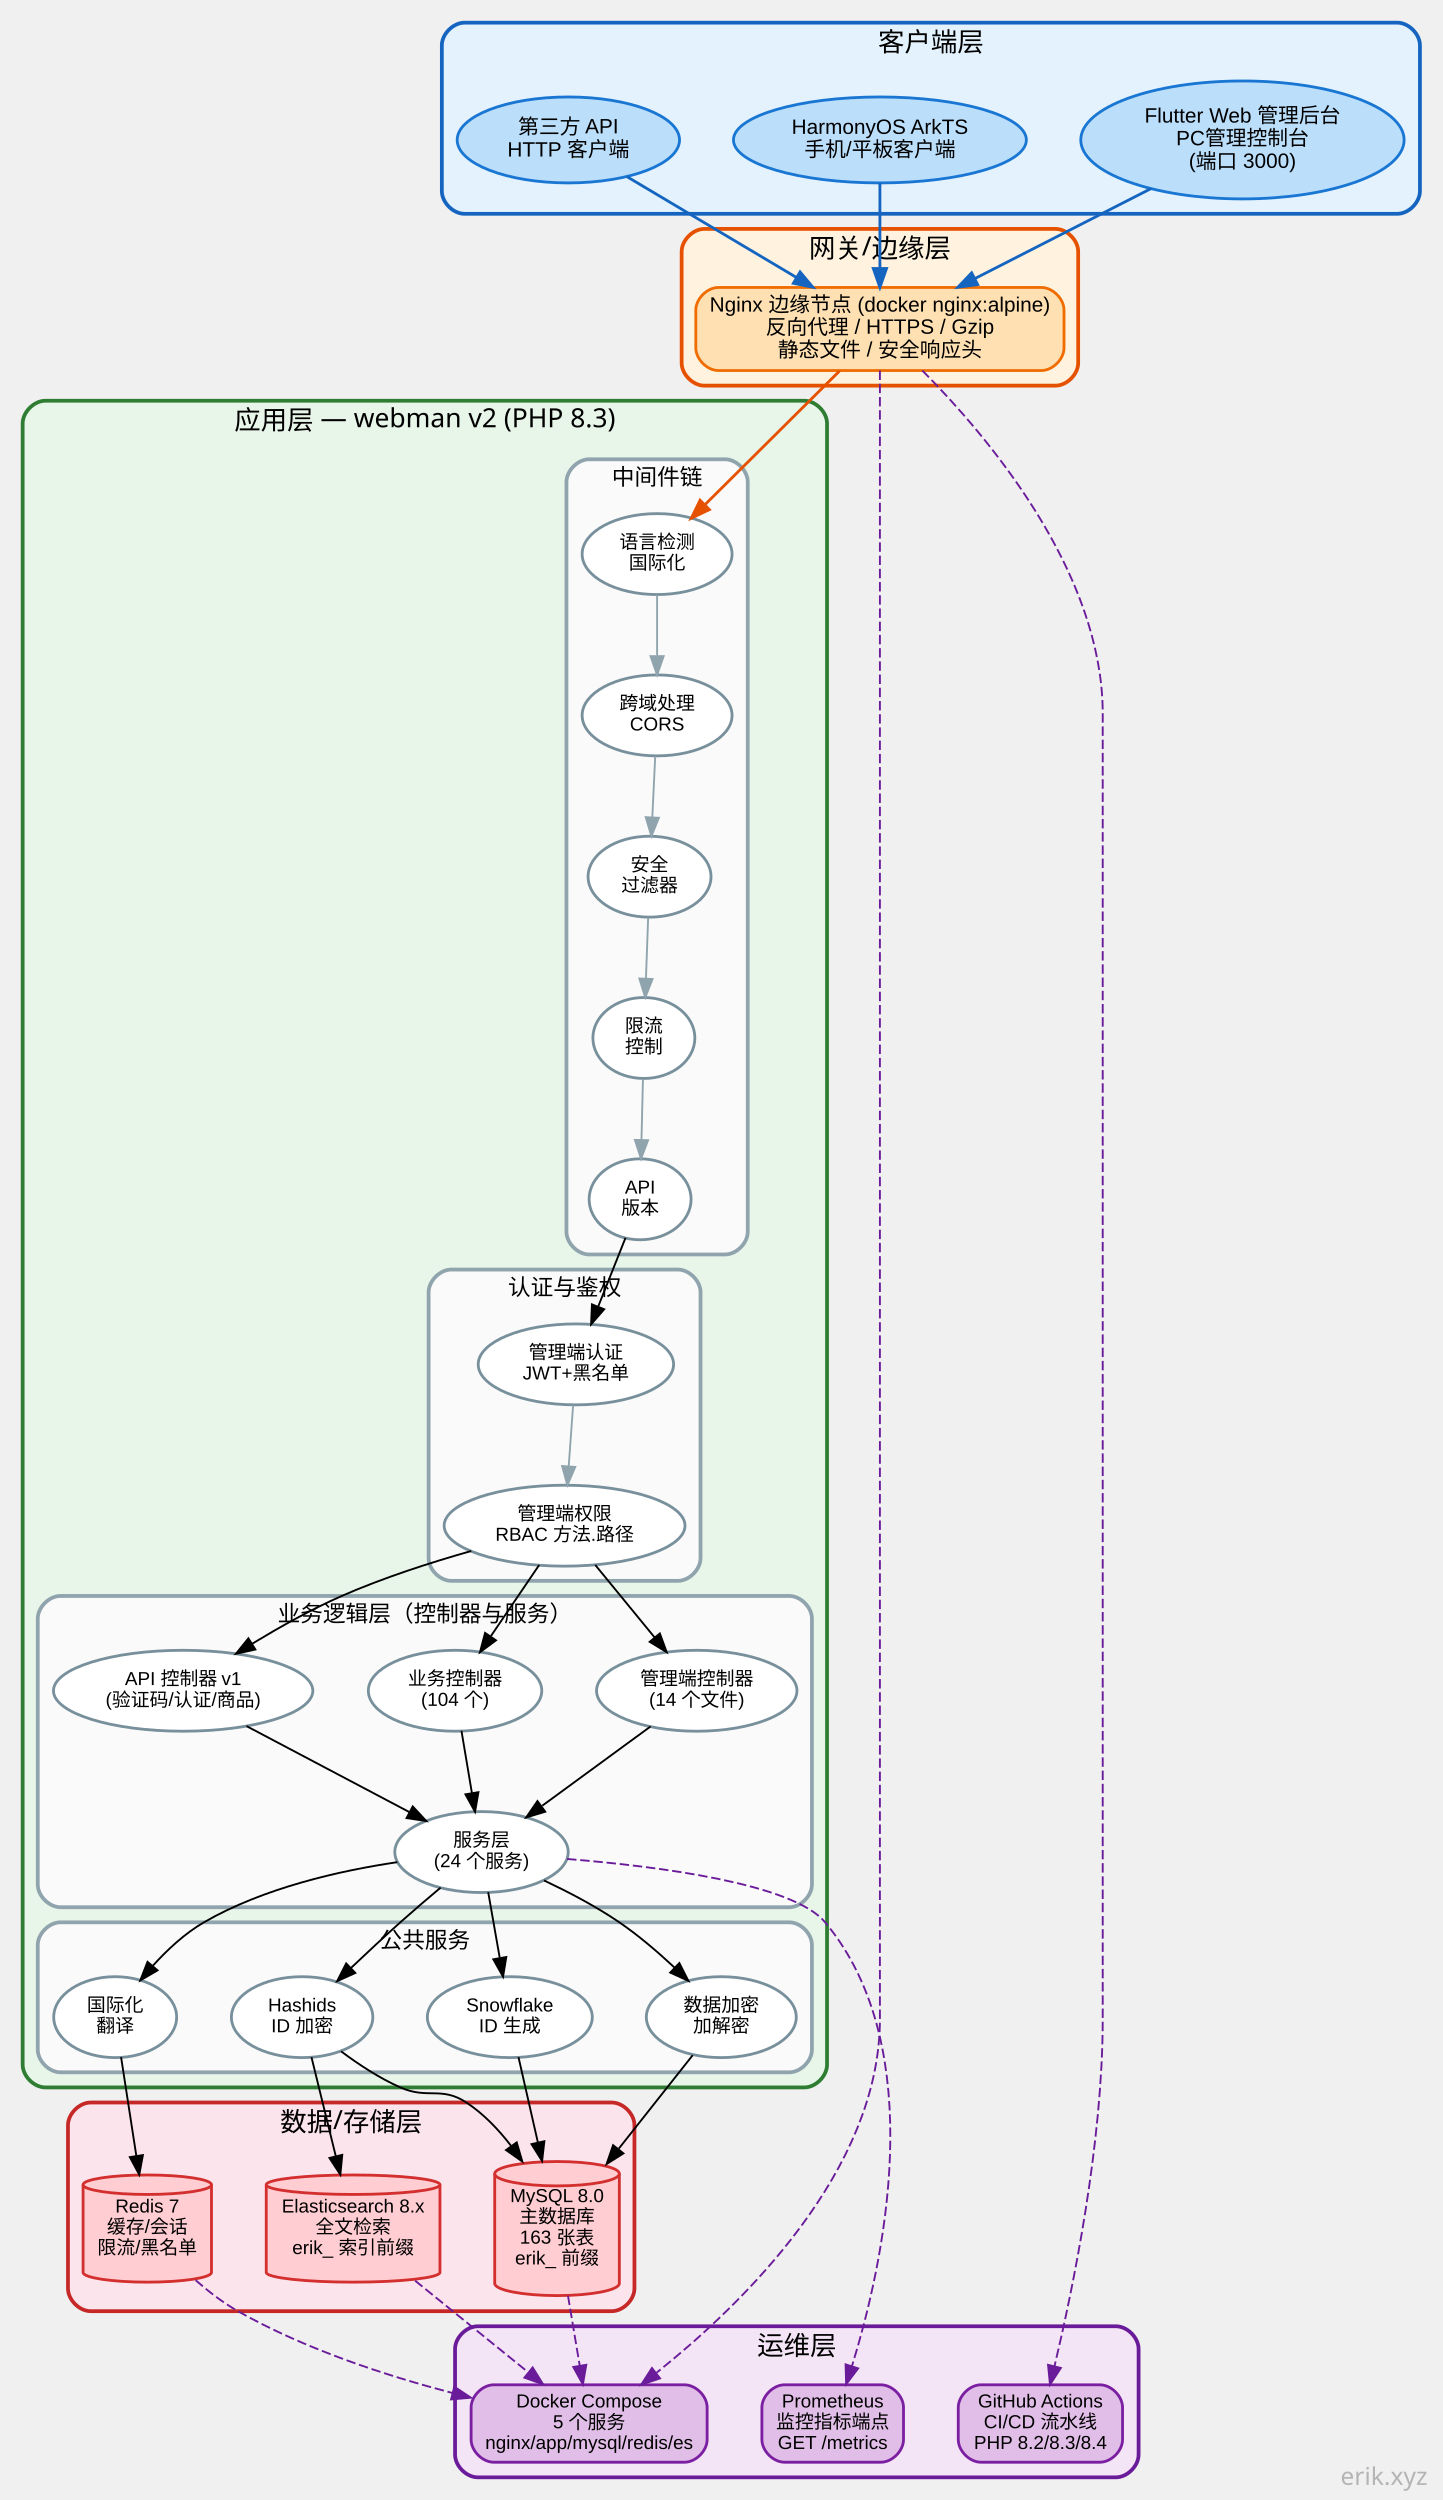
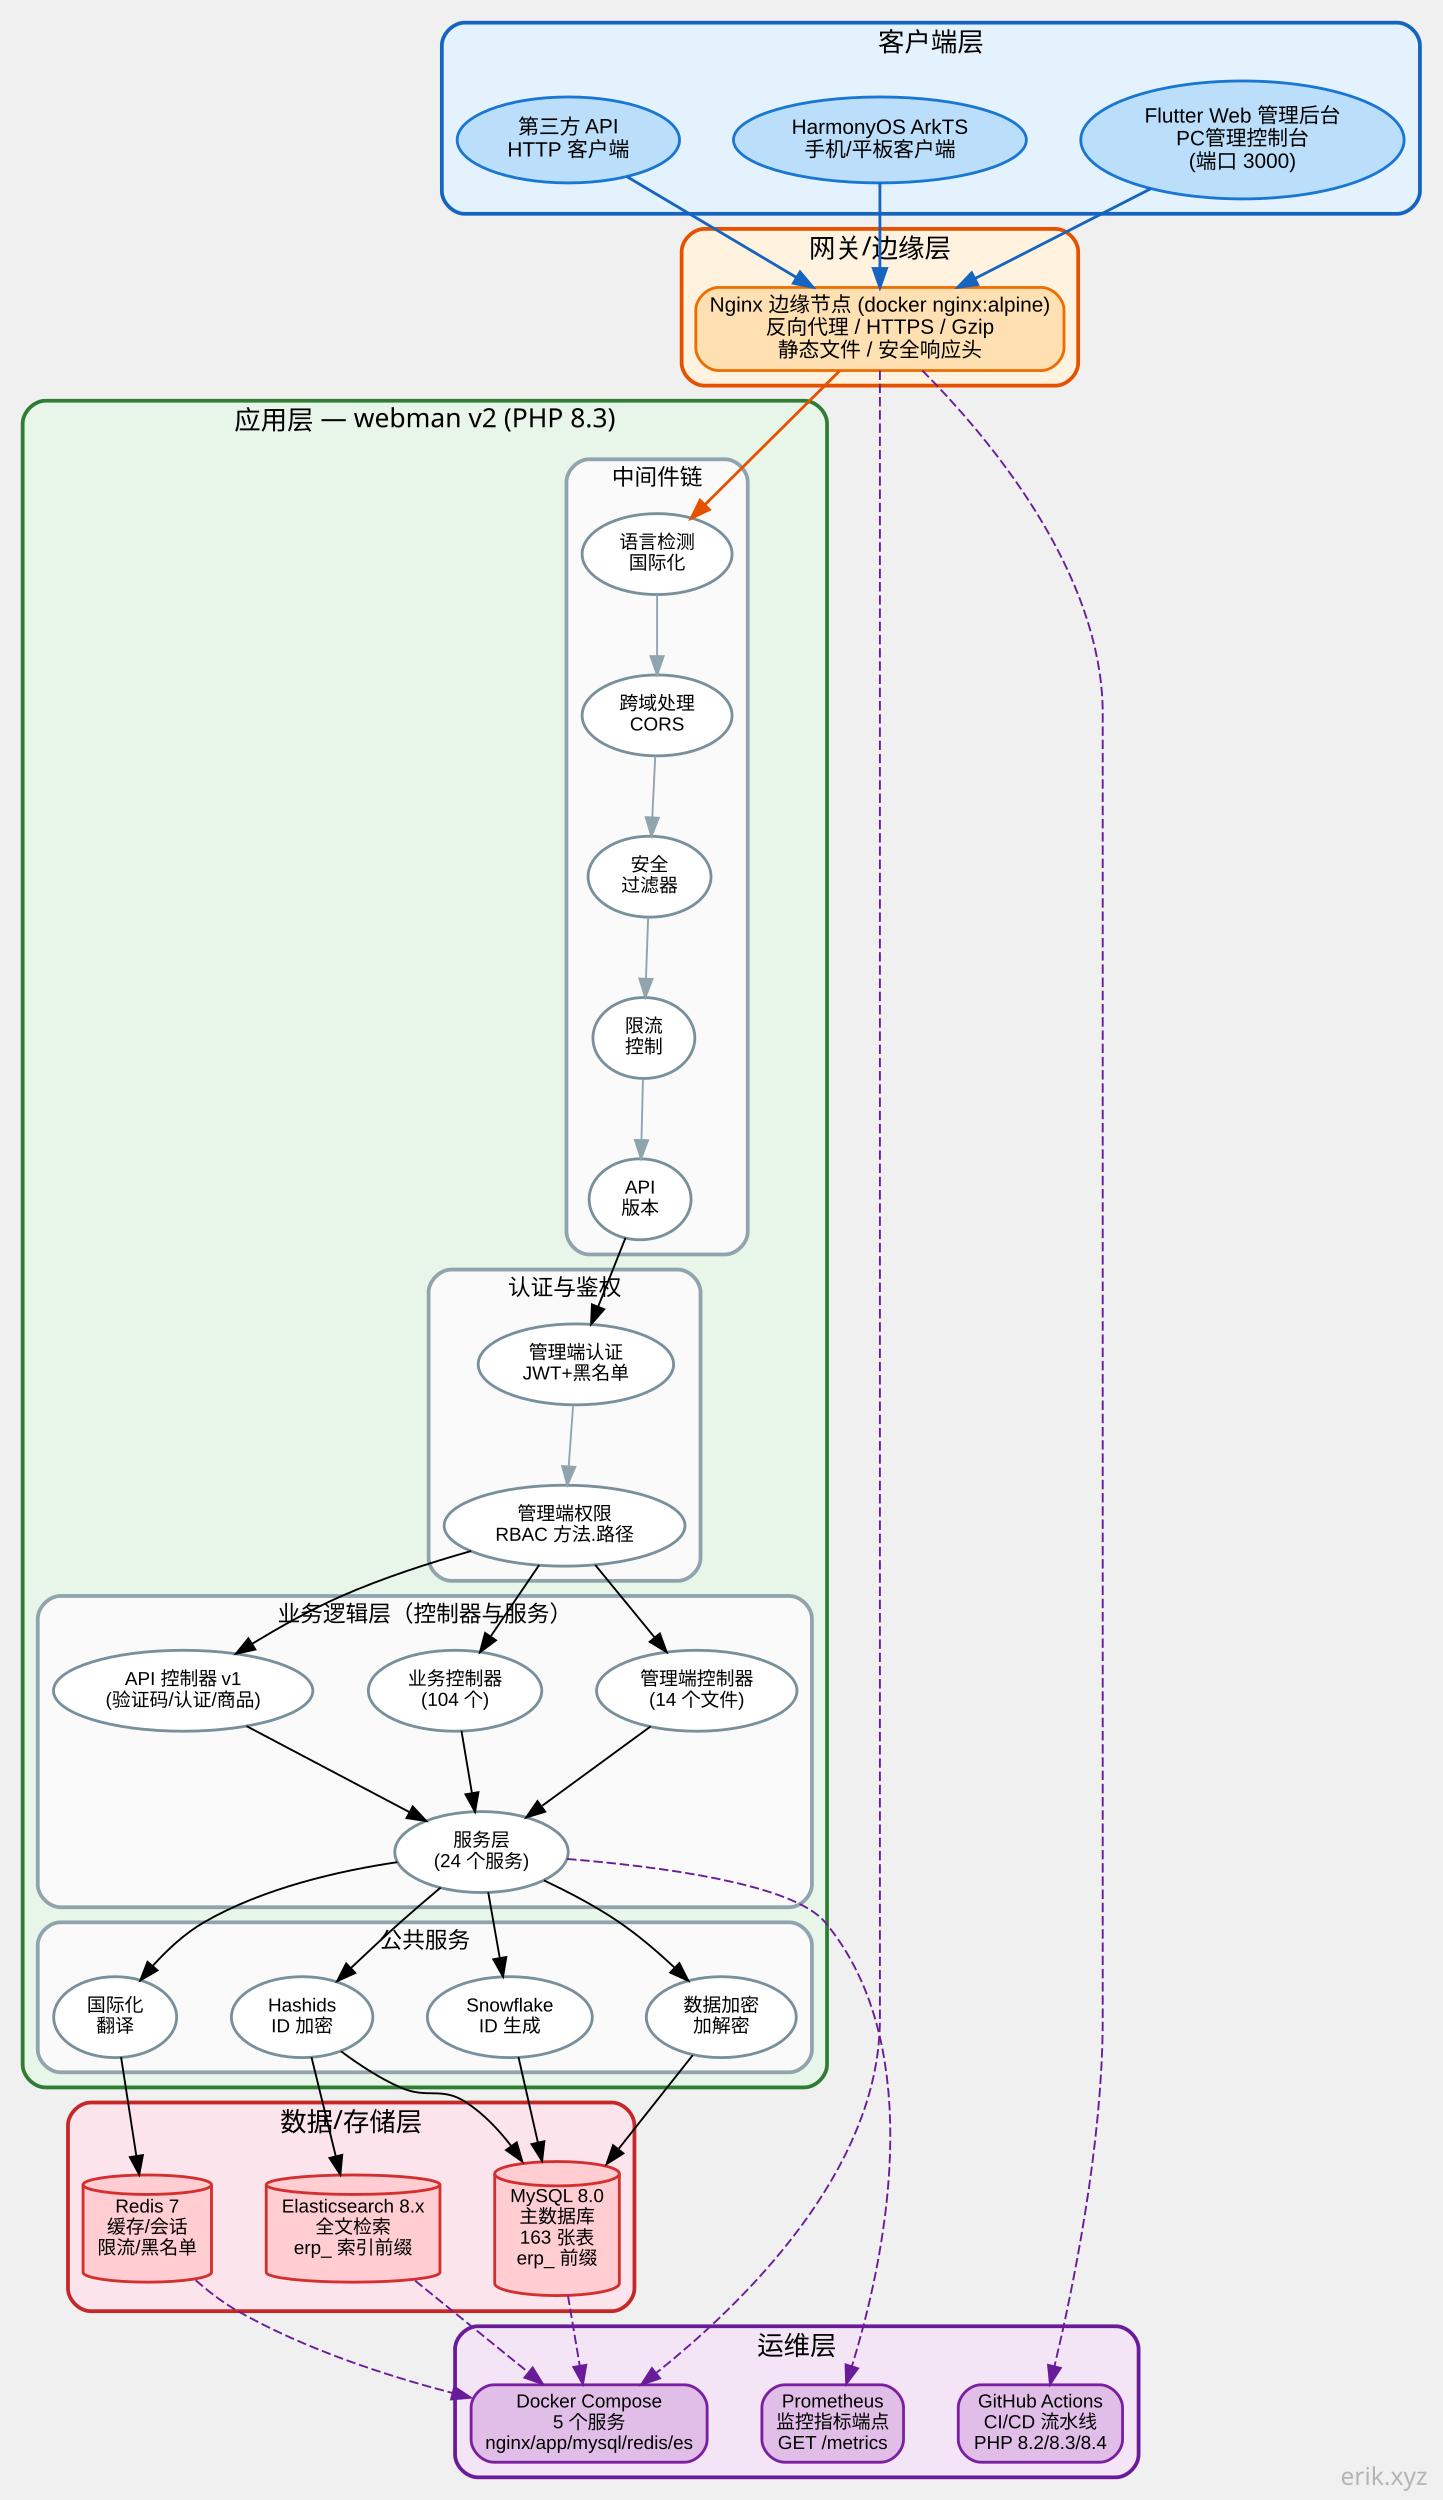
<svg xmlns="http://www.w3.org/2000/svg" width="764pt" height="1324pt" viewBox="0.00 0.00 764.00 1323.99">
  <g id="graph0" class="graph" transform="scale(1 1) rotate(0) translate(4 1319.99)">
    <g id="clust1" class="cluster">
      <path fill="#e3f2fd" stroke="#1565c0" stroke-width="2" d="M242,-1206.76C242,-1206.76 736,-1206.76 736,-1206.76 742,-1206.76 748,-1212.76 748,-1218.76 748,-1218.76 748,-1295.99 748,-1295.99 748,-1301.99 742,-1307.99 736,-1307.99 736,-1307.99 242,-1307.99 242,-1307.99 236,-1307.99 230,-1301.99 230,-1295.99 230,-1295.99 230,-1218.76 230,-1218.76 230,-1212.76 236,-1206.76 242,-1206.76" />
      <text text-anchor="middle" x="489" y="-1292.79" font-family="Arial Bold" font-size="14.00">客户端层</text>
    </g>
    <g id="clust2" class="cluster">
      <path fill="#fff3e0" stroke="#e65100" stroke-width="2" d="M369,-1115.76C369,-1115.76 555,-1115.76 555,-1115.76 561,-1115.76 567,-1121.76 567,-1127.76 567,-1127.76 567,-1186.76 567,-1186.76 567,-1192.76 561,-1198.76 555,-1198.76 555,-1198.76 369,-1198.76 369,-1198.76 363,-1198.76 357,-1192.76 357,-1186.76 357,-1186.76 357,-1127.76 357,-1127.76 357,-1121.76 363,-1115.76 369,-1115.76" />
      <text text-anchor="middle" x="462" y="-1183.56" font-family="Arial Bold" font-size="14.00">网关/边缘层</text>
    </g>
    <g id="clust3" class="cluster">
      <path fill="#e8f5e9" stroke="#2e7d32" stroke-width="2" d="M20,-214.5C20,-214.5 422,-214.5 422,-214.5 428,-214.5 434,-220.5 434,-226.5 434,-226.5 434,-1095.76 434,-1095.76 434,-1101.76 428,-1107.76 422,-1107.76 422,-1107.76 20,-1107.76 20,-1107.76 14,-1107.76 8,-1101.76 8,-1095.76 8,-1095.76 8,-226.5 8,-226.5 8,-220.5 14,-214.5 20,-214.5" />
      <text text-anchor="middle" x="221" y="-1092.56" font-family="Arial Bold" font-size="14.00">应用层 — webman v2 (PHP 8.3)</text>
    </g>
    <g id="clust4" class="cluster">
      <path fill="#fafafa" stroke="#90a4ae" stroke-width="2" d="M308,-655.63C308,-655.63 380,-655.63 380,-655.63 386,-655.63 392,-661.63 392,-667.63 392,-667.63 392,-1064.76 392,-1064.76 392,-1070.76 386,-1076.76 380,-1076.76 380,-1076.76 308,-1076.76 308,-1076.76 302,-1076.76 296,-1070.76 296,-1064.76 296,-1064.76 296,-667.63 296,-667.63 296,-661.63 302,-655.63 308,-655.63" />
      <text text-anchor="middle" x="344" y="-1063.16" font-family="Arial Bold" font-size="12.00">中间件链</text>
    </g>
    <g id="clust5" class="cluster">
      <path fill="#fafafa" stroke="#90a4ae" stroke-width="2" d="M235,-482.78C235,-482.78 355,-482.78 355,-482.78 361,-482.78 367,-488.78 367,-494.78 367,-494.78 367,-635.63 367,-635.63 367,-641.63 361,-647.63 355,-647.63 355,-647.63 235,-647.63 235,-647.63 229,-647.63 223,-641.63 223,-635.63 223,-635.63 223,-494.78 223,-494.78 223,-488.78 229,-482.78 235,-482.78" />
      <text text-anchor="middle" x="295" y="-634.03" font-family="Arial Bold" font-size="12.00">认证与鉴权</text>
    </g>
    <g id="clust6" class="cluster">
      <path fill="#fafafa" stroke="#90a4ae" stroke-width="2" d="M28,-309.93C28,-309.93 414,-309.93 414,-309.93 420,-309.93 426,-315.93 426,-321.93 426,-321.93 426,-462.78 426,-462.78 426,-468.78 420,-474.78 414,-474.78 414,-474.78 28,-474.78 28,-474.78 22,-474.78 16,-468.78 16,-462.78 16,-462.78 16,-321.93 16,-321.93 16,-315.93 22,-309.93 28,-309.93" />
      <text text-anchor="middle" x="221" y="-461.18" font-family="Arial Bold" font-size="12.00">业务逻辑层（控制器与服务）</text>
    </g>
    <g id="clust7" class="cluster">
      <path fill="#fafafa" stroke="#90a4ae" stroke-width="2" d="M28,-222.5C28,-222.5 414,-222.5 414,-222.5 420,-222.5 426,-228.5 426,-234.5 426,-234.5 426,-289.93 426,-289.93 426,-295.93 420,-301.93 414,-301.93 414,-301.93 28,-301.93 28,-301.93 22,-301.93 16,-295.93 16,-289.93 16,-289.93 16,-234.5 16,-234.5 16,-228.5 22,-222.5 28,-222.5" />
      <text text-anchor="middle" x="221" y="-288.33" font-family="Arial Bold" font-size="12.00">公共服务</text>
    </g>
    <g id="clust8" class="cluster">
      <path fill="#fce4ec" stroke="#c62828" stroke-width="2" d="M44,-96C44,-96 320,-96 320,-96 326,-96 332,-102 332,-108 332,-108 332,-194.5 332,-194.5 332,-200.5 326,-206.5 320,-206.5 320,-206.5 44,-206.5 44,-206.5 38,-206.5 32,-200.5 32,-194.5 32,-194.5 32,-108 32,-108 32,-102 38,-96 44,-96" />
      <text text-anchor="middle" x="182" y="-191.3" font-family="Arial Bold" font-size="14.00">数据/存储层</text>
    </g>
    <g id="clust9" class="cluster">
      <path fill="#f3e5f5" stroke="#6a1b9a" stroke-width="2" d="M249,-8C249,-8 587,-8 587,-8 593,-8 599,-14 599,-20 599,-20 599,-76 599,-76 599,-82 593,-88 587,-88 587,-88 249,-88 249,-88 243,-88 237,-82 237,-76 237,-76 237,-20 237,-20 237,-14 243,-8 249,-8" />
      <text text-anchor="middle" x="418" y="-72.8" font-family="Arial Bold" font-size="14.00">运维层</text>
    </g>
    <g id="node1" class="node">
      <ellipse fill="#bbdefb" stroke="#1976d2" stroke-width="1.5" cx="654" cy="-1245.88" rx="85.62" ry="31.23" />
      <text text-anchor="middle" x="654" y="-1255.08" font-family="Arial" font-size="11.00">Flutter Web 管理后台</text>
      <text text-anchor="middle" x="654" y="-1243.08" font-family="Arial" font-size="11.00">PC管理控制台</text>
      <text text-anchor="middle" x="654" y="-1231.08" font-family="Arial" font-size="11.00">(端口 3000)</text>
    </g>
    <g id="node4" class="node">
      <path fill="#ffe0b2" stroke="#ef6c00" stroke-width="1.5" d="M547.5,-1167.76C547.5,-1167.76 376.5,-1167.76 376.5,-1167.76 370.5,-1167.76 364.5,-1161.76 364.5,-1155.76 364.5,-1155.76 364.5,-1135.76 364.5,-1135.76 364.5,-1129.76 370.5,-1123.76 376.5,-1123.76 376.5,-1123.76 547.5,-1123.76 547.5,-1123.76 553.5,-1123.76 559.5,-1129.76 559.5,-1135.76 559.5,-1135.76 559.5,-1155.76 559.5,-1155.76 559.5,-1161.76 553.5,-1167.76 547.5,-1167.76" />
      <text text-anchor="middle" x="462" y="-1154.96" font-family="Arial" font-size="11.00">Nginx 边缘节点 (docker nginx:alpine)</text>
      <text text-anchor="middle" x="462" y="-1142.96" font-family="Arial" font-size="11.00">反向代理 / HTTPS / Gzip</text>
      <text text-anchor="middle" x="462" y="-1130.96" font-family="Arial" font-size="11.00">静态文件 / 安全响应头</text>
    </g>
    <g id="edge17" class="edge">
      <path fill="none" stroke="#1565c0" stroke-width="1.5" d="M605.55,-1220.12C577.08,-1205.57 541.15,-1187.21 512.36,-1172.5" />
      <polygon fill="#1565c0" stroke="#1565c0" stroke-width="1.5" points="513.77,-1169.29 503.28,-1167.86 510.59,-1175.52 513.77,-1169.29" />
    </g>
    <g id="node2" class="node">
      <ellipse fill="#bbdefb" stroke="#1976d2" stroke-width="1.5" cx="462" cy="-1245.88" rx="77.56" ry="22.76" />
      <text text-anchor="middle" x="462" y="-1249.08" font-family="Arial" font-size="11.00">HarmonyOS ArkTS</text>
      <text text-anchor="middle" x="462" y="-1237.08" font-family="Arial" font-size="11.00">手机/平板客户端</text>
    </g>
    <g id="edge18" class="edge">
      <path fill="none" stroke="#1565c0" stroke-width="1.5" d="M462,-1223.1C462,-1209.84 462,-1192.67 462,-1177.98" />
      <polygon fill="#1565c0" stroke="#1565c0" stroke-width="1.5" points="465.5,-1177.8 462,-1167.8 458.5,-1177.8 465.5,-1177.8" />
    </g>
    <g id="node3" class="node">
      <ellipse fill="#bbdefb" stroke="#1976d2" stroke-width="1.5" cx="297" cy="-1245.88" rx="58.88" ry="22.76" />
      <text text-anchor="middle" x="297" y="-1249.08" font-family="Arial" font-size="11.00">第三方 API</text>
      <text text-anchor="middle" x="297" y="-1237.08" font-family="Arial" font-size="11.00">HTTP 客户端</text>
    </g>
    <g id="edge19" class="edge">
      <path fill="none" stroke="#1565c0" stroke-width="1.5" d="M328.04,-1226.42C353.31,-1211.4 389.3,-1189.99 417.62,-1173.15" />
      <polygon fill="#1565c0" stroke="#1565c0" stroke-width="1.5" points="419.71,-1175.98 426.52,-1167.86 416.14,-1169.96 419.71,-1175.98" />
    </g>
    <g id="node5" class="node">
      <ellipse fill="#ffffff" stroke="#78909c" stroke-width="1.5" cx="344" cy="-1026.55" rx="39.7" ry="21.43" />
      <text text-anchor="middle" x="344" y="-1029.55" font-family="Arial" font-size="10.00">语言检测</text>
      <text text-anchor="middle" x="344" y="-1018.55" font-family="Arial" font-size="10.00">国际化</text>
    </g>
    <g id="edge20" class="edge">
      <path fill="none" stroke="#e65100" stroke-width="1.5" d="M440.63,-1123.54C420.55,-1103.59 390.49,-1073.73 369.24,-1052.62" />
      <polygon fill="#e65100" stroke="#e65100" stroke-width="1.5" points="371.68,-1050.11 362.12,-1045.55 366.75,-1055.08 371.68,-1050.11" />
    </g>
    <g id="node23" class="node">
      <path fill="#e1bee7" stroke="#7b1fa2" stroke-width="1.5" d="M578.5,-57C578.5,-57 515.5,-57 515.5,-57 509.5,-57 503.5,-51 503.5,-45 503.5,-45 503.5,-28 503.5,-28 503.5,-22 509.5,-16 515.5,-16 515.5,-16 578.5,-16 578.5,-16 584.5,-16 590.5,-22 590.5,-28 590.5,-28 590.5,-45 590.5,-45 590.5,-51 584.5,-57 578.5,-57" />
      <text text-anchor="middle" x="547" y="-45" font-family="Arial" font-size="10.00">GitHub Actions</text>
      <text text-anchor="middle" x="547" y="-34" font-family="Arial" font-size="10.00">CI/CD 流水线</text>
      <text text-anchor="middle" x="547" y="-23" font-family="Arial" font-size="10.00">PHP 8.2/8.3/8.4</text>
    </g>
    <g id="edge26" class="edge">
      <path fill="none" stroke="#6a1b9a" stroke-dasharray="5,2" d="M484.47,-1123.75C518.71,-1089.33 580,-1017.24 580,-942.12 580,-942.12 580,-942.12 580,-250.71 580,-184.38 564.21,-107.8 554.47,-66.88" />
      <polygon fill="#6a1b9a" stroke="#6a1b9a" points="557.84,-65.93 552.08,-57.04 551.04,-67.58 557.84,-65.93" />
    </g>
    <g id="node24" class="node">
      <path fill="#e1bee7" stroke="#7b1fa2" stroke-width="1.5" d="M358.5,-57C358.5,-57 257.5,-57 257.5,-57 251.5,-57 245.5,-51 245.5,-45 245.5,-45 245.5,-28 245.5,-28 245.5,-22 251.5,-16 257.5,-16 257.5,-16 358.5,-16 358.5,-16 364.5,-16 370.5,-22 370.5,-28 370.5,-28 370.5,-45 370.5,-45 370.5,-51 364.5,-57 358.5,-57" />
      <text text-anchor="middle" x="308" y="-45" font-family="Arial" font-size="10.00">Docker Compose</text>
      <text text-anchor="middle" x="308" y="-34" font-family="Arial" font-size="10.00">5 个服务</text>
      <text text-anchor="middle" x="308" y="-23" font-family="Arial" font-size="10.00">nginx/app/mysql/redis/es</text>
    </g>
    <g id="edge27" class="edge">
      <path fill="none" stroke="#6a1b9a" stroke-dasharray="5,2" d="M462,-1123.76C462,-1086.96 462,-1008.44 462,-942.12 462,-942.12 462,-942.12 462,-250.71 462,-170.33 389.18,-99.67 343.68,-63.38" />
      <polygon fill="#6a1b9a" stroke="#6a1b9a" points="345.57,-60.41 335.53,-57.01 341.26,-65.92 345.57,-60.41" />
    </g>
    <g id="node6" class="node">
      <ellipse fill="#ffffff" stroke="#78909c" stroke-width="1.5" cx="344" cy="-941.12" rx="39.7" ry="21.43" />
      <text text-anchor="middle" x="344" y="-944.12" font-family="Arial" font-size="10.00">跨域处理</text>
      <text text-anchor="middle" x="344" y="-933.12" font-family="Arial" font-size="10.00">CORS</text>
    </g>
    <g id="edge1" class="edge">
      <path fill="none" stroke="#90a4ae" d="M344,-1004.93C344,-995.23 344,-983.47 344,-972.76" />
      <polygon fill="#90a4ae" stroke="#90a4ae" points="347.5,-972.51 344,-962.51 340.5,-972.51 347.5,-972.51" />
    </g>
    <g id="node7" class="node">
      <ellipse fill="#ffffff" stroke="#78909c" stroke-width="1.5" cx="340" cy="-855.7" rx="32.55" ry="21.43" />
      <text text-anchor="middle" x="340" y="-858.7" font-family="Arial" font-size="10.00">安全</text>
      <text text-anchor="middle" x="340" y="-847.7" font-family="Arial" font-size="10.00">过滤器</text>
    </g>
    <g id="edge2" class="edge">
      <path fill="none" stroke="#90a4ae" d="M343.01,-919.5C342.55,-909.8 341.98,-898.04 341.47,-887.33" />
      <polygon fill="#90a4ae" stroke="#90a4ae" points="344.95,-886.9 340.98,-877.08 337.96,-887.24 344.95,-886.9" />
    </g>
    <g id="node8" class="node">
      <ellipse fill="#ffffff" stroke="#78909c" stroke-width="1.5" cx="337" cy="-770.27" rx="27" ry="21.43" />
      <text text-anchor="middle" x="337" y="-773.27" font-family="Arial" font-size="10.00">限流</text>
      <text text-anchor="middle" x="337" y="-762.27" font-family="Arial" font-size="10.00">控制</text>
    </g>
    <g id="edge3" class="edge">
      <path fill="none" stroke="#90a4ae" d="M339.26,-834.08C338.91,-824.38 338.49,-812.61 338.1,-801.9" />
      <polygon fill="#90a4ae" stroke="#90a4ae" points="341.59,-801.52 337.73,-791.66 334.59,-801.78 341.59,-801.52" />
    </g>
    <g id="node9" class="node">
      <ellipse fill="#ffffff" stroke="#78909c" stroke-width="1.5" cx="335" cy="-684.85" rx="27" ry="21.43" />
      <text text-anchor="middle" x="335" y="-687.85" font-family="Arial" font-size="10.00">API</text>
      <text text-anchor="middle" x="335" y="-676.85" font-family="Arial" font-size="10.00">版本</text>
    </g>
    <g id="edge4" class="edge">
      <path fill="none" stroke="#90a4ae" d="M336.51,-748.65C336.27,-738.95 335.99,-727.19 335.73,-716.48" />
      <polygon fill="#90a4ae" stroke="#90a4ae" points="339.23,-716.14 335.49,-706.23 332.23,-716.31 339.23,-716.14" />
    </g>
    <g id="node10" class="node">
      <ellipse fill="#ffffff" stroke="#78909c" stroke-width="1.5" cx="301" cy="-597.42" rx="51.74" ry="21.43" />
      <text text-anchor="middle" x="301" y="-600.42" font-family="Arial" font-size="10.00">管理端认证</text>
      <text text-anchor="middle" x="301" y="-589.42" font-family="Arial" font-size="10.00">JWT+黑名单</text>
    </g>
    <g id="edge6" class="edge">
      <path fill="none" stroke="black" d="M327.28,-664.46C323.03,-653.77 317.65,-640.26 312.88,-628.26" />
      <polygon fill="black" stroke="black" points="315.99,-626.61 309.04,-618.62 309.49,-629.2 315.99,-626.61" />
    </g>
    <g id="node11" class="node">
      <ellipse fill="#ffffff" stroke="#78909c" stroke-width="1.5" cx="295" cy="-511.99" rx="63.78" ry="21.43" />
      <text text-anchor="middle" x="295" y="-514.99" font-family="Arial" font-size="10.00">管理端权限</text>
      <text text-anchor="middle" x="295" y="-503.99" font-family="Arial" font-size="10.00">RBAC 方法.路径</text>
    </g>
    <g id="edge5" class="edge">
      <path fill="none" stroke="#90a4ae" d="M299.52,-575.8C298.82,-566.1 297.97,-554.34 297.2,-543.62" />
      <polygon fill="#90a4ae" stroke="#90a4ae" points="300.67,-543.1 296.47,-533.38 293.69,-543.6 300.67,-543.1" />
    </g>
    <g id="node12" class="node">
      <ellipse fill="#ffffff" stroke="#78909c" stroke-width="1.5" cx="365" cy="-424.57" rx="53.07" ry="21.43" />
      <text text-anchor="middle" x="365" y="-427.57" font-family="Arial" font-size="10.00">管理端控制器</text>
      <text text-anchor="middle" x="365" y="-416.57" font-family="Arial" font-size="10.00">(14 个文件)</text>
    </g>
    <g id="edge7" class="edge">
      <path fill="none" stroke="black" d="M311.24,-491.18C320.58,-479.78 332.45,-465.28 342.67,-452.82" />
      <polygon fill="black" stroke="black" points="345.46,-454.93 349.09,-444.98 340.05,-450.49 345.46,-454.93" />
    </g>
    <g id="node13" class="node">
      <ellipse fill="#ffffff" stroke="#78909c" stroke-width="1.5" cx="237" cy="-424.57" rx="45.92" ry="21.43" />
      <text text-anchor="middle" x="237" y="-427.57" font-family="Arial" font-size="10.00">业务控制器</text>
      <text text-anchor="middle" x="237" y="-416.57" font-family="Arial" font-size="10.00">(104 个)</text>
    </g>
    <g id="edge8" class="edge">
      <path fill="none" stroke="black" d="M281.55,-491.18C273.95,-479.99 264.34,-465.84 255.99,-453.54" />
      <polygon fill="black" stroke="black" points="258.69,-451.28 250.18,-444.98 252.9,-455.22 258.69,-451.28" />
    </g>
    <g id="node15" class="node">
      <ellipse fill="#ffffff" stroke="#78909c" stroke-width="1.5" cx="93" cy="-424.57" rx="68.68" ry="21.43" />
      <text text-anchor="middle" x="93" y="-427.57" font-family="Arial" font-size="10.00">API 控制器 v1</text>
      <text text-anchor="middle" x="93" y="-416.57" font-family="Arial" font-size="10.00">(验证码/认证/商品)</text>
    </g>
    <g id="edge9" class="edge">
      <path fill="none" stroke="black" d="M245.56,-498.59C224.08,-492.5 198.88,-484.39 177,-474.78 160.85,-467.69 143.91,-458.2 129.51,-449.45" />
      <polygon fill="black" stroke="black" points="131.25,-446.41 120.9,-444.12 127.56,-452.36 131.25,-446.41" />
    </g>
    <g id="node14" class="node">
      <ellipse fill="#ffffff" stroke="#78909c" stroke-width="1.5" cx="251" cy="-339.14" rx="45.92" ry="21.43" />
      <text text-anchor="middle" x="251" y="-342.14" font-family="Arial" font-size="10.00">服务层</text>
      <text text-anchor="middle" x="251" y="-331.14" font-family="Arial" font-size="10.00">(24 个服务)</text>
    </g>
    <g id="edge10" class="edge">
      <path fill="none" stroke="black" d="M340.54,-405.67C323.79,-393.41 301.39,-377.02 283.19,-363.7" />
      <polygon fill="black" stroke="black" points="284.77,-360.52 274.63,-357.44 280.64,-366.17 284.77,-360.52" />
    </g>
    <g id="edge11" class="edge">
      <path fill="none" stroke="black" d="M240.39,-403.37C242.04,-393.5 244.07,-381.42 245.91,-370.48" />
      <polygon fill="black" stroke="black" points="249.39,-370.88 247.59,-360.44 242.49,-369.72 249.39,-370.88" />
    </g>
    <g id="node16" class="node">
      <ellipse fill="#ffffff" stroke="#78909c" stroke-width="1.5" cx="156" cy="-251.71" rx="37.45" ry="21.43" />
      <text text-anchor="middle" x="156" y="-254.71" font-family="Arial" font-size="10.00">Hashids</text>
      <text text-anchor="middle" x="156" y="-243.71" font-family="Arial" font-size="10.00">ID 加密</text>
    </g>
    <g id="edge13" class="edge">
      <path fill="none" stroke="black" d="M229.36,-320.33C222.46,-314.54 214.84,-308.04 208,-301.93 199.34,-294.19 190.08,-285.55 181.8,-277.69" />
      <polygon fill="black" stroke="black" points="184.18,-275.12 174.53,-270.75 179.34,-280.18 184.18,-275.12" />
    </g>
    <g id="node17" class="node">
      <ellipse fill="#ffffff" stroke="#78909c" stroke-width="1.5" cx="266" cy="-251.71" rx="43.68" ry="21.43" />
      <text text-anchor="middle" x="266" y="-254.71" font-family="Arial" font-size="10.00">Snowflake</text>
      <text text-anchor="middle" x="266" y="-243.71" font-family="Arial" font-size="10.00">ID 生成</text>
    </g>
    <g id="edge14" class="edge">
      <path fill="none" stroke="black" d="M254.55,-317.89C256.37,-307.54 258.62,-294.73 260.64,-283.22" />
      <polygon fill="black" stroke="black" points="264.14,-283.56 262.42,-273.11 257.24,-282.35 264.14,-283.56" />
    </g>
    <g id="node18" class="node">
      <ellipse fill="#ffffff" stroke="#78909c" stroke-width="1.5" cx="378" cy="-251.71" rx="39.7" ry="21.43" />
      <text text-anchor="middle" x="378" y="-254.71" font-family="Arial" font-size="10.00">数据加密</text>
      <text text-anchor="middle" x="378" y="-243.71" font-family="Arial" font-size="10.00">加解密</text>
    </g>
    <g id="edge15" class="edge">
      <path fill="none" stroke="black" d="M284.07,-324.13C296.98,-318.05 311.62,-310.39 324,-301.93 334.2,-294.95 344.46,-286.15 353.26,-277.93" />
      <polygon fill="black" stroke="black" points="355.78,-280.37 360.57,-270.92 350.93,-275.31 355.78,-280.37" />
    </g>
    <g id="node19" class="node">
      <ellipse fill="#ffffff" stroke="#78909c" stroke-width="1.5" cx="57" cy="-251.71" rx="32.55" ry="21.43" />
      <text text-anchor="middle" x="57" y="-254.71" font-family="Arial" font-size="10.00">国际化</text>
      <text text-anchor="middle" x="57" y="-243.71" font-family="Arial" font-size="10.00">翻译</text>
    </g>
    <g id="edge16" class="edge">
      <path fill="none" stroke="black" d="M206.43,-333.79C175.94,-329.27 135.5,-320.17 104,-301.93 93.82,-296.03 84.46,-287.28 76.81,-278.79" />
      <polygon fill="black" stroke="black" points="79.44,-276.49 70.29,-271.15 74.12,-281.03 79.44,-276.49" />
    </g>
    <g id="node25" class="node">
      <path fill="#e1bee7" stroke="#7b1fa2" stroke-width="1.5" d="M462.5,-57C462.5,-57 411.5,-57 411.5,-57 405.5,-57 399.5,-51 399.5,-45 399.5,-45 399.5,-28 399.5,-28 399.5,-22 405.5,-16 411.5,-16 411.5,-16 462.5,-16 462.5,-16 468.5,-16 474.5,-22 474.5,-28 474.5,-28 474.5,-45 474.5,-45 474.5,-51 468.5,-57 462.5,-57" />
      <text text-anchor="middle" x="437" y="-45" font-family="Arial" font-size="10.00">Prometheus</text>
      <text text-anchor="middle" x="437" y="-34" font-family="Arial" font-size="10.00">监控指标端点</text>
      <text text-anchor="middle" x="437" y="-23" font-family="Arial" font-size="10.00">GET /metrics</text>
    </g>
    <g id="edge28" class="edge">
      <path fill="none" stroke="#6a1b9a" stroke-dasharray="5,2" d="M296.32,-335.48C344.44,-331.6 415.88,-322.47 433,-301.93 489.19,-234.5 463.69,-120.31 447.17,-66.81" />
      <polygon fill="#6a1b9a" stroke="#6a1b9a" points="450.49,-65.7 444.11,-57.25 443.82,-67.84 450.49,-65.7" />
    </g>
    <g id="edge12" class="edge">
      <path fill="none" stroke="black" d="M126.51,-405.87C151.79,-392.52 186.5,-374.2 212.85,-360.28" />
      <polygon fill="black" stroke="black" points="214.58,-363.33 221.79,-355.56 211.31,-357.14 214.58,-363.33" />
    </g>
    <g id="node20" class="node">
      <path fill="#ffcdd2" stroke="#d32f2f" stroke-width="1.5" d="M324,-168.8C324,-172.36 309.21,-175.25 291,-175.25 272.79,-175.25 258,-172.36 258,-168.8 258,-168.8 258,-110.7 258,-110.7 258,-107.14 272.79,-104.25 291,-104.25 309.21,-104.25 324,-107.14 324,-110.7 324,-110.7 324,-168.8 324,-168.8" />
      <path fill="none" stroke="#d32f2f" stroke-width="1.5" d="M324,-168.8C324,-165.24 309.21,-162.34 291,-162.34 272.79,-162.34 258,-165.24 258,-168.8" />
      <text text-anchor="middle" x="291" y="-153.75" font-family="Arial" font-size="10.00">MySQL 8.0</text>
      <text text-anchor="middle" x="291" y="-142.75" font-family="Arial" font-size="10.00">主数据库</text>
      <text text-anchor="middle" x="291" y="-131.75" font-family="Arial" font-size="10.00">163 张表</text>
-       <text text-anchor="middle" x="291" y="-120.75" font-family="Arial" font-size="10.00">erik_ 前缀</text>
+       <text text-anchor="middle" x="291" y="-120.75" font-family="Arial" font-size="10.00">erp_ 前缀</text>
    </g>
    <g id="edge21" class="edge">
      <path fill="none" stroke="black" d="M176.65,-233.59C185.78,-226.77 196.93,-219.4 208,-214.5 222.59,-208.04 229.67,-215.28 243,-206.5 252.03,-200.55 259.96,-192.28 266.62,-183.61" />
      <polygon fill="black" stroke="black" points="269.65,-185.4 272.63,-175.24 263.96,-181.32 269.65,-185.4" />
    </g>
    <g id="node22" class="node">
      <path fill="#ffcdd2" stroke="#d32f2f" stroke-width="1.5" d="M229,-162.97C229,-165.81 208.38,-168.13 183,-168.13 157.62,-168.13 137,-165.81 137,-162.97 137,-162.97 137,-116.53 137,-116.53 137,-113.69 157.62,-111.37 183,-111.37 208.38,-111.37 229,-113.69 229,-116.53 229,-116.53 229,-162.97 229,-162.97" />
      <path fill="none" stroke="#d32f2f" stroke-width="1.5" d="M229,-162.97C229,-160.12 208.38,-157.81 183,-157.81 157.62,-157.81 137,-160.12 137,-162.97" />
      <text text-anchor="middle" x="183" y="-148.25" font-family="Arial" font-size="10.00">Elasticsearch 8.x</text>
      <text text-anchor="middle" x="183" y="-137.25" font-family="Arial" font-size="10.00">全文检索</text>
-       <text text-anchor="middle" x="183" y="-126.25" font-family="Arial" font-size="10.00">erik_ 索引前缀</text>
+       <text text-anchor="middle" x="183" y="-126.25" font-family="Arial" font-size="10.00">erp_ 索引前缀</text>
    </g>
    <g id="edge24" class="edge">
      <path fill="none" stroke="black" d="M160.95,-230.54C164.54,-215.93 169.5,-195.74 173.8,-178.2" />
      <polygon fill="black" stroke="black" points="177.26,-178.79 176.25,-168.25 170.47,-177.12 177.26,-178.79" />
    </g>
    <g id="edge22" class="edge">
      <path fill="none" stroke="black" d="M270.59,-230.54C273.45,-217.93 277.26,-201.16 280.82,-185.54" />
      <polygon fill="black" stroke="black" points="284.3,-186.01 283.1,-175.49 277.47,-184.46 284.3,-186.01" />
    </g>
    <g id="edge23" class="edge">
      <path fill="none" stroke="black" d="M362.85,-231.56C352.05,-217.92 337.13,-199.06 323.69,-182.06" />
      <polygon fill="black" stroke="black" points="326.18,-179.57 317.23,-173.9 320.69,-183.92 326.18,-179.57" />
    </g>
    <g id="node21" class="node">
      <path fill="#ffcdd2" stroke="#d32f2f" stroke-width="1.5" d="M108,-162.97C108,-165.81 92.76,-168.13 74,-168.13 55.24,-168.13 40,-165.81 40,-162.97 40,-162.97 40,-116.53 40,-116.53 40,-113.69 55.24,-111.37 74,-111.37 92.76,-111.37 108,-113.69 108,-116.53 108,-116.53 108,-162.97 108,-162.97" />
      <path fill="none" stroke="#d32f2f" stroke-width="1.5" d="M108,-162.97C108,-160.12 92.76,-157.81 74,-157.81 55.24,-157.81 40,-160.12 40,-162.97" />
      <text text-anchor="middle" x="74" y="-148.25" font-family="Arial" font-size="10.00">Redis 7</text>
      <text text-anchor="middle" x="74" y="-137.25" font-family="Arial" font-size="10.00">缓存/会话</text>
      <text text-anchor="middle" x="74" y="-126.25" font-family="Arial" font-size="10.00">限流/黑名单</text>
    </g>
    <g id="edge25" class="edge">
      <path fill="none" stroke="black" d="M60.12,-230.54C62.38,-215.93 65.5,-195.74 68.21,-178.2" />
      <polygon fill="black" stroke="black" points="71.68,-178.66 69.75,-168.25 64.76,-177.59 71.68,-178.66" />
    </g>
    <g id="edge29" class="edge">
      <path fill="none" stroke="#6a1b9a" stroke-dasharray="5,2" d="M296.8,-104.19C298.82,-92.17 301.06,-78.81 303.01,-67.21" />
      <polygon fill="#6a1b9a" stroke="#6a1b9a" points="306.5,-67.6 304.7,-57.16 299.59,-66.44 306.5,-67.6" />
    </g>
    <g id="edge30" class="edge">
      <path fill="none" stroke="#6a1b9a" stroke-dasharray="5,2" d="M99.6,-112.39C106.45,-106.38 114.14,-100.46 122,-96 157.12,-76.07 199.89,-62.01 235.56,-52.68" />
      <polygon fill="#6a1b9a" stroke="#6a1b9a" points="236.6,-56.03 245.42,-50.17 234.87,-49.25 236.6,-56.03" />
    </g>
    <g id="edge31" class="edge">
      <path fill="none" stroke="#6a1b9a" stroke-dasharray="5,2" d="M215.84,-112.15C234.28,-97.21 257.21,-78.64 275.58,-63.76" />
      <polygon fill="#6a1b9a" stroke="#6a1b9a" points="278.1,-66.22 283.67,-57.21 273.7,-60.78 278.1,-66.22" />
    </g>
  </g>
  <text x="756" y="1316" font-size="13" fill="rgba(0,0,0,0.25)" font-family="sans-serif" text-anchor="end">erik.xyz</text>
</svg>
